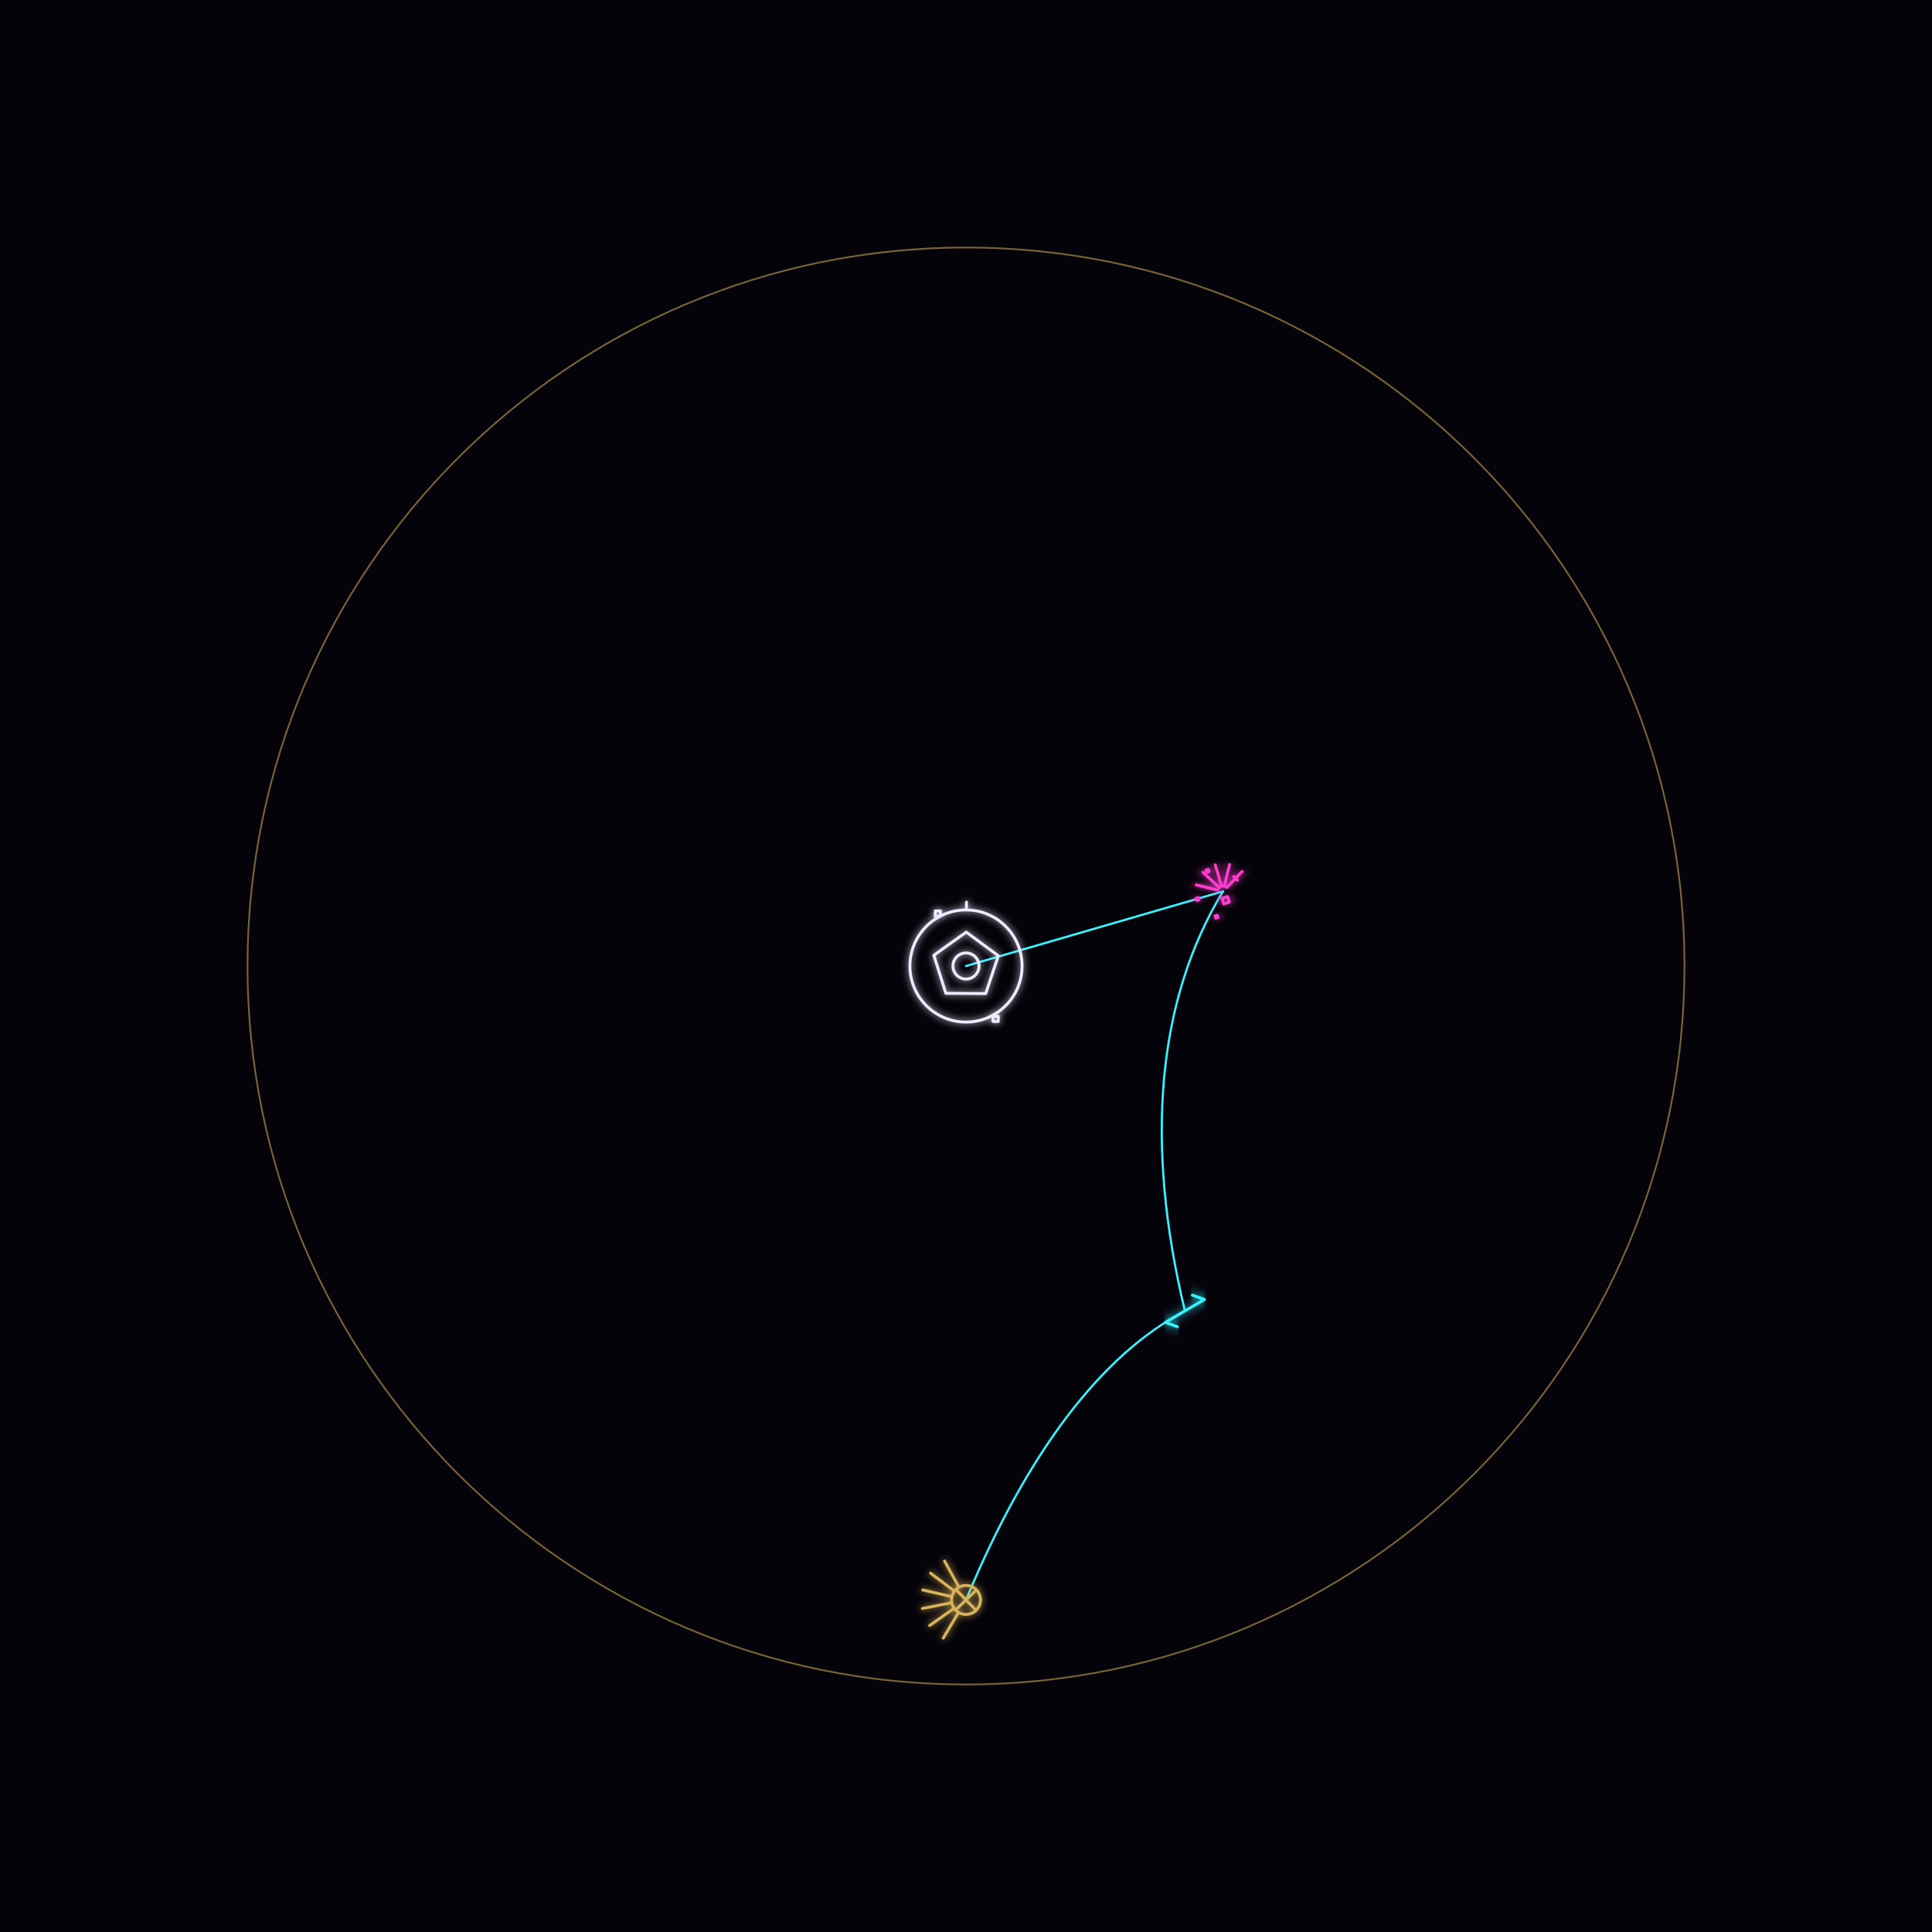
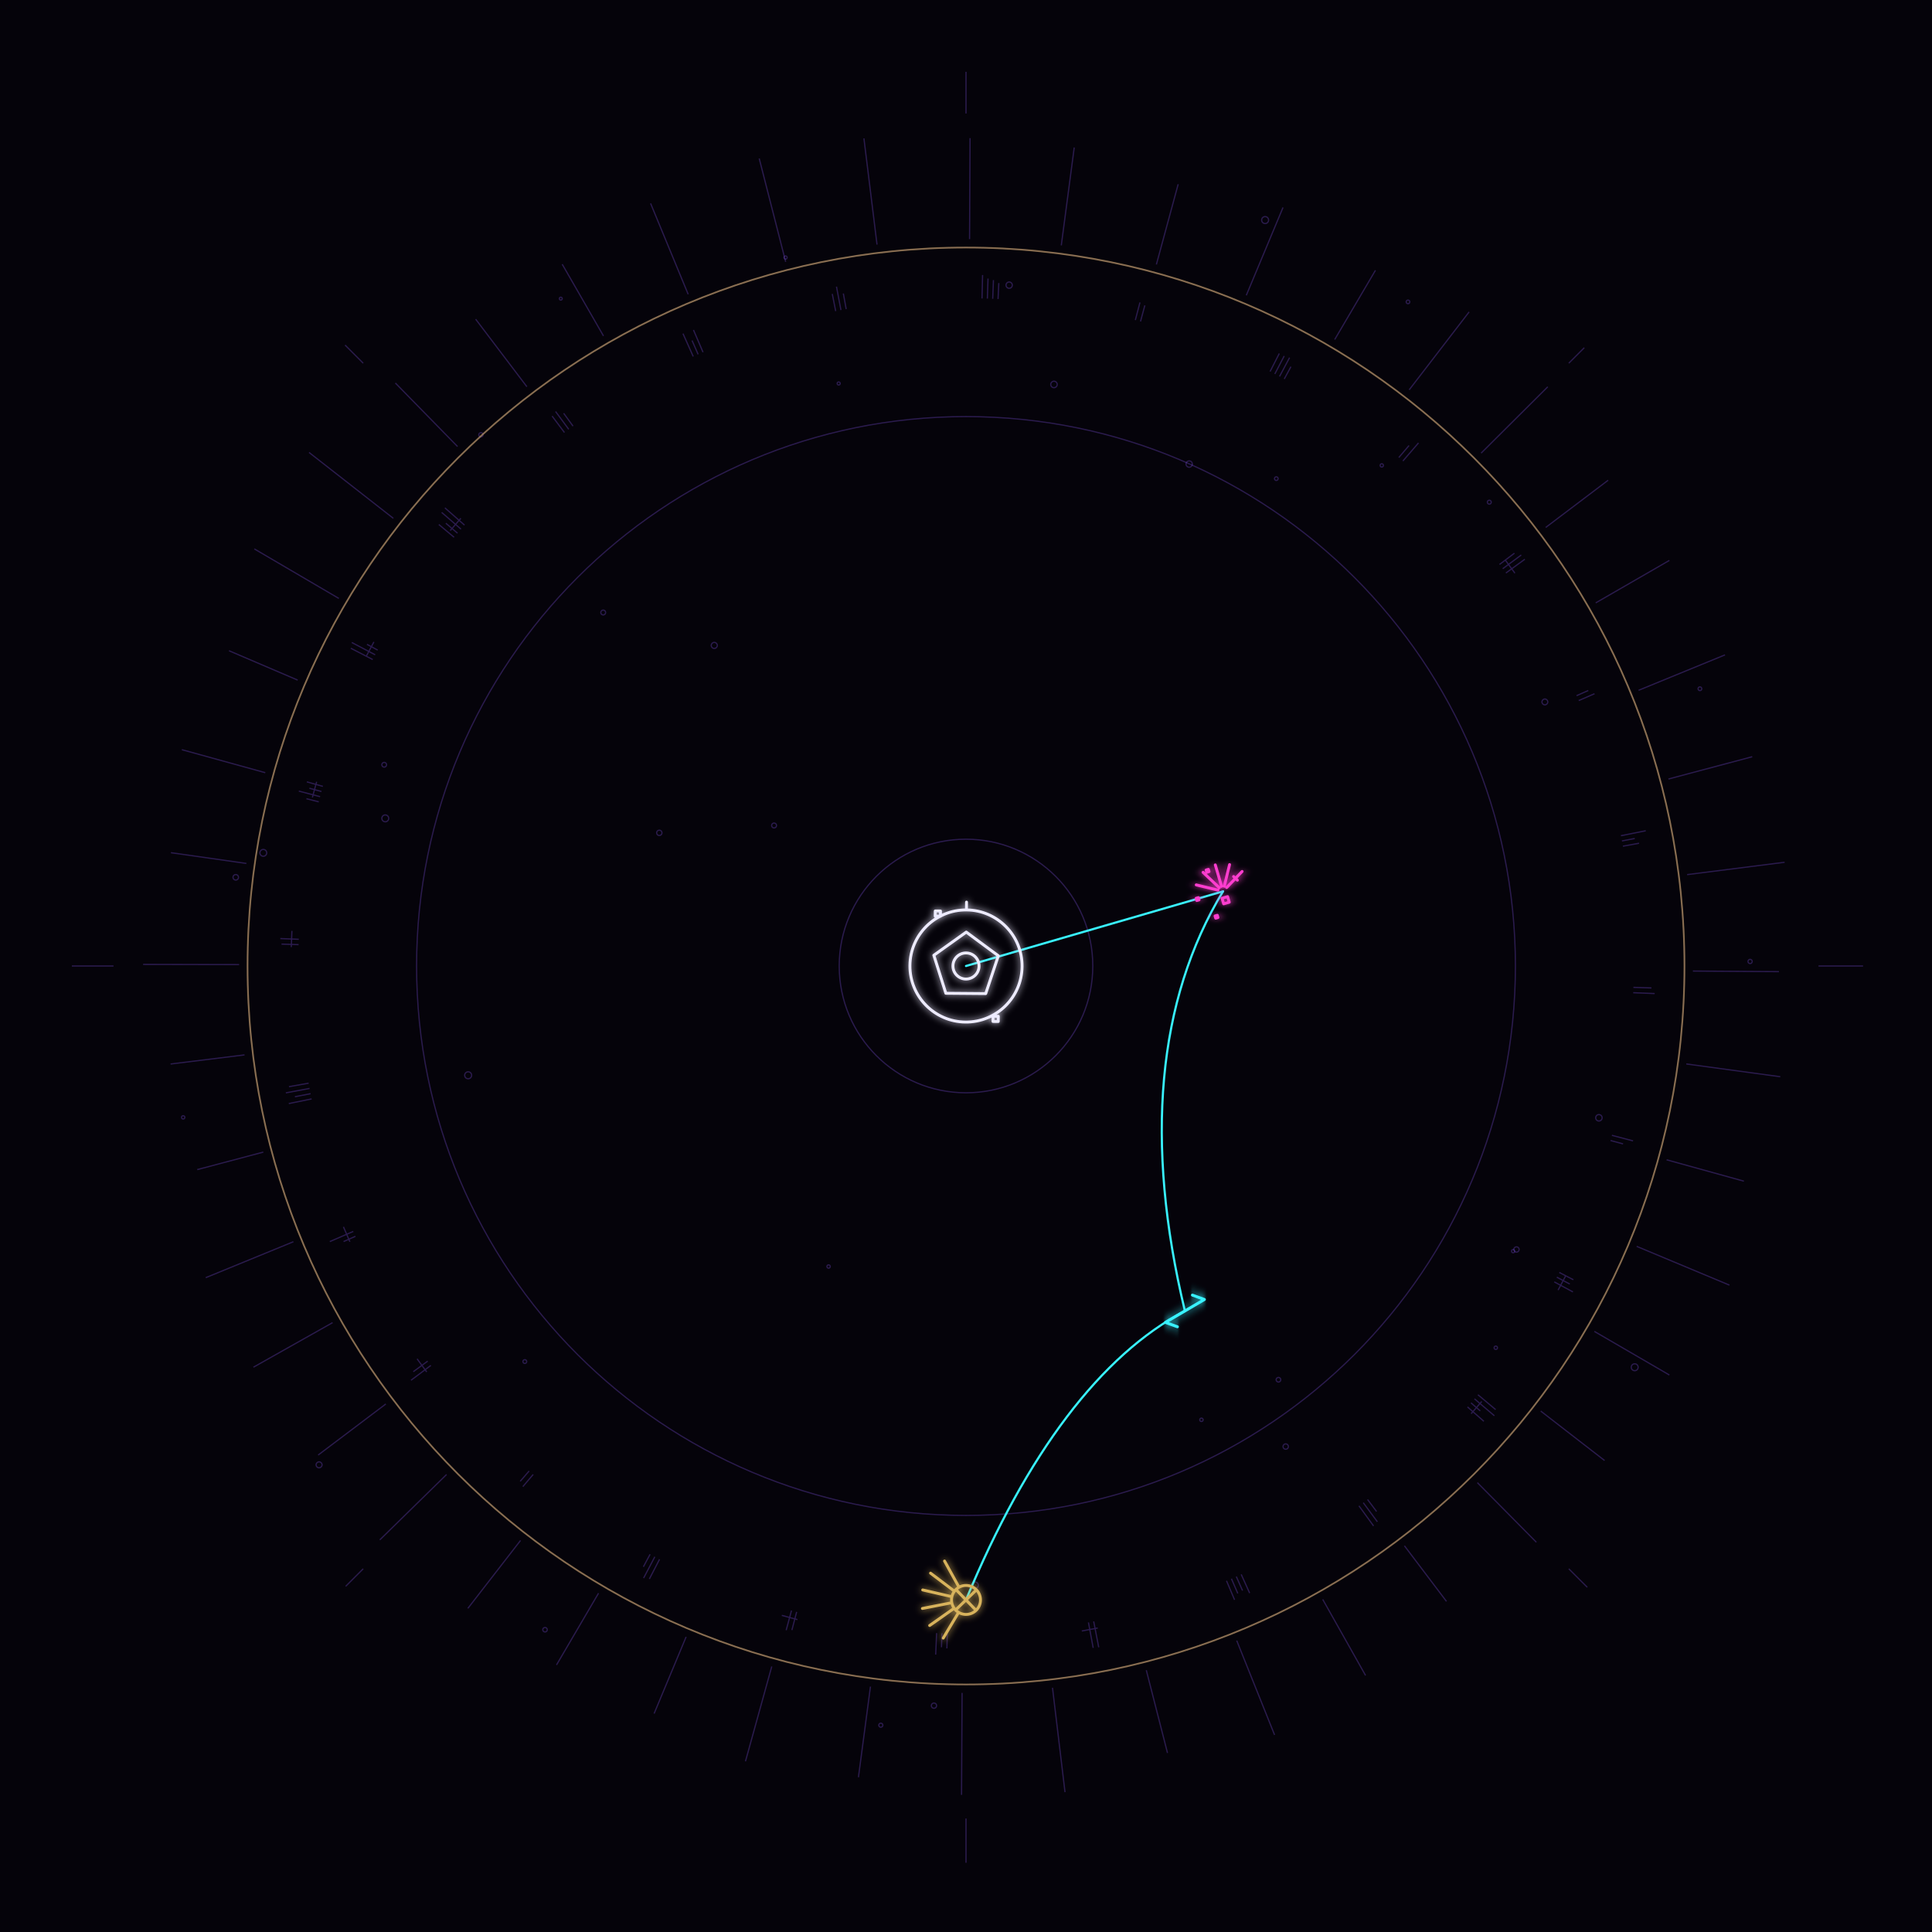
<svg xmlns="http://www.w3.org/2000/svg" viewBox="0 0 1600 1600" role="img">
  <defs>
    <filter id="sigil-glow" x="-30%" y="-30%" width="160%" height="160%">
      <feGaussianBlur stdDeviation="3" result="b" />
      <feMerge>
        <feMergeNode in="b" />
        <feMergeNode in="SourceGraphic" />
      </feMerge>
    </filter>
  </defs>
  <style>.sigil-node{fill:none;stroke-width:2.4;stroke-linecap:round;stroke-linejoin:round}.sigil-edge{fill:none;stroke-width:1.8;stroke-linecap:round}.sigil-region{fill:none;stroke-width:1.4}.sigil-boundary{fill:none;stroke:#D8B35C;stroke-width:1.4;stroke-opacity:0.55}.sigil-ornament{fill:none;stroke:#8E5CFF;stroke-opacity:0.28;stroke-width:1}.sigil-text{fill:#EDEBFF;font-family:ui-monospace,SFMono-Regular,Menlo,Consolas,monospace;font-size:15px;text-anchor:middle;dominant-baseline:middle}</style>
  <rect x="0" y="0" width="1600" height="1600" fill="#05030A" />
+   <g class="sigil-layer sigil-layer-guide-geometry">
+     <circle cx="800" cy="800" r="105" id="ornament-guide-0" class="sigil-ornament" stroke="#8E5CFF" />
+     <circle cx="800" cy="800" r="455" id="ornament-guide-1" class="sigil-ornament" stroke="#8E5CFF" />
+     <circle cx="800" cy="800" r="595" id="ornament-guide-2" class="sigil-ornament" stroke="#8E5CFF" />
+     <path d="M800 94L800 59.481" id="ornament-cardinal-0" class="sigil-ornament" stroke="#8E5CFF" />
+     <path d="M1299.217 300.783L1312.026 287.974" id="ornament-cardinal-1" class="sigil-ornament" stroke="#8E5CFF" />
+     <path d="M1506 800L1542.906 800" id="ornament-cardinal-2" class="sigil-ornament" stroke="#8E5CFF" />
+     <path d="M1299.217 1299.217L1314.492 1314.492" id="ornament-cardinal-3" class="sigil-ornament" stroke="#8E5CFF" />
+     <path d="M800 1506L800 1542.657" id="ornament-cardinal-4" class="sigil-ornament" stroke="#8E5CFF" />
+     <path d="M300.783 1299.217L286.287 1313.713" id="ornament-cardinal-5" class="sigil-ornament" stroke="#8E5CFF" />
+     <path d="M94 800L59.509 800" id="ornament-cardinal-6" class="sigil-ornament" stroke="#8E5CFF" />
+     <path d="M300.783 300.783L285.793 285.793" id="ornament-cardinal-7" class="sigil-ornament" stroke="#8E5CFF" />
+   </g>
+   <g class="sigil-layer sigil-layer-ornament-back">
+     <path d="M1401.985 804.182L1473.239 804.677" id="ornament-filament-0" class="sigil-ornament" stroke="#8E5CFF" />
+     <path d="M1396.51 881.119L1474.331 891.702" id="ornament-filament-1" class="sigil-ornament" stroke="#8E5CFF" />
+     <path d="M1380.213 960.49L1444.226 978.197" id="ornament-filament-2" class="sigil-ornament" stroke="#8E5CFF" />
+     <path d="M1355.426 1032.177L1432.22 1064.278" id="ornament-filament-3" class="sigil-ornament" stroke="#8E5CFF" />
+     <path d="M1320.409 1102.62L1382.467 1138.707" id="ornament-filament-4" class="sigil-ornament" stroke="#8E5CFF" />
+     <path d="M1275.97 1168.587L1328.844 1209.532" id="ornament-filament-5" class="sigil-ornament" stroke="#8E5CFF" />
+     <path d="M1223.492 1227.853L1272.341 1277.205" id="ornament-filament-6" class="sigil-ornament" stroke="#8E5CFF" />
+     <path d="M1163.099 1280.17L1197.897 1326.188" id="ornament-filament-7" class="sigil-ornament" stroke="#8E5CFF" />
+     <path d="M1095.412 1324.534L1130.88 1387.512" id="ornament-filament-8" class="sigil-ornament" stroke="#8E5CFF" />
+     <path d="M1024.21 1358.69L1055.545 1436.772" id="ornament-filament-9" class="sigil-ornament" stroke="#8E5CFF" />
+     <path d="M949.32 1383.187L966.871 1451.734" id="ornament-filament-10" class="sigil-ornament" stroke="#8E5CFF" />
+     <path d="M871.632 1397.723L881.993 1484.181" id="ornament-filament-11" class="sigil-ornament" stroke="#8E5CFF" />
+     <path d="M796.757 1401.991L796.302 1486.438" id="ornament-filament-12" class="sigil-ornament" stroke="#8E5CFF" />
+     <path d="M720.875 1396.777L710.923 1471.841" id="ornament-filament-13" class="sigil-ornament" stroke="#8E5CFF" />
+     <path d="M639.143 1380.111L617.366 1458.648" id="ornament-filament-14" class="sigil-ornament" stroke="#8E5CFF" />
+     <path d="M568.209 1355.587L541.703 1419.121" id="ornament-filament-15" class="sigil-ornament" stroke="#8E5CFF" />
+     <path d="M495.686 1319.42L460.884 1378.822" id="ornament-filament-16" class="sigil-ornament" stroke="#8E5CFF" />
+     <path d="M431.093 1275.722L387.451 1332" id="ornament-filament-17" class="sigil-ornament" stroke="#8E5CFF" />
+     <path d="M369.822 1221.13L314.522 1275.267" id="ornament-filament-18" class="sigil-ornament" stroke="#8E5CFF" />
+     <path d="M319.529 1162.701L263.48 1205.011" id="ornament-filament-19" class="sigil-ornament" stroke="#8E5CFF" />
+     <path d="M275.432 1095.351L209.896 1132.249" id="ornament-filament-20" class="sigil-ornament" stroke="#8E5CFF" />
+     <path d="M242.988 1028.346L170.369 1058.116" id="ornament-filament-21" class="sigil-ornament" stroke="#8E5CFF" />
+     <path d="M218.064 954.125L163.356 968.614" id="ornament-filament-22" class="sigil-ornament" stroke="#8E5CFF" />
+     <path d="M202.518 873.619L141.279 881.164" id="ornament-filament-23" class="sigil-ornament" stroke="#8E5CFF" />
+     <path d="M198.001 798.82L118.514 798.664" id="ornament-filament-24" class="sigil-ornament" stroke="#8E5CFF" />
+     <path d="M204.021 715.069L141.562 706.169" id="ornament-filament-25" class="sigil-ornament" stroke="#8E5CFF" />
+     <path d="M219.678 639.904L150.631 620.856" id="ornament-filament-26" class="sigil-ornament" stroke="#8E5CFF" />
+     <path d="M246.517 563.229L189.68 538.915" id="ornament-filament-27" class="sigil-ornament" stroke="#8E5CFF" />
+     <path d="M280.628 495.604L210.645 454.588" id="ornament-filament-28" class="sigil-ornament" stroke="#8E5CFF" />
+     <path d="M325.717 429.245L255.932 374.693" id="ornament-filament-29" class="sigil-ornament" stroke="#8E5CFF" />
+     <path d="M378.902 369.791L327.429 317.205" id="ornament-filament-30" class="sigil-ornament" stroke="#8E5CFF" />
+     <path d="M436.33 320.262L393.914 264.309" id="ornament-filament-31" class="sigil-ornament" stroke="#8E5CFF" />
+     <path d="M499.775 278.206L465.599 218.807" id="ornament-filament-32" class="sigil-ornament" stroke="#8E5CFF" />
+     <path d="M569.916 243.704L538.794 168.459" id="ornament-filament-33" class="sigil-ornament" stroke="#8E5CFF" />
+     <path d="M650.657 216.819L628.741 131.236" id="ornament-filament-34" class="sigil-ornament" stroke="#8E5CFF" />
+     <path d="M726.307 202.528L715.461 114.595" id="ornament-filament-35" class="sigil-ornament" stroke="#8E5CFF" />
+     <path d="M802.949 198.007L803.359 114.381" id="ornament-filament-36" class="sigil-ornament" stroke="#8E5CFF" />
+     <path d="M878.918 203.195L889.632 122.17" id="ornament-filament-37" class="sigil-ornament" stroke="#8E5CFF" />
+     <path d="M957.676 219.016L975.709 152.569" id="ornament-filament-38" class="sigil-ornament" stroke="#8E5CFF" />
+     <path d="M1032.141 244.559L1062.547 171.805" id="ornament-filament-39" class="sigil-ornament" stroke="#8E5CFF" />
+     <path d="M1105.347 281.187L1139.082 223.867" id="ornament-filament-40" class="sigil-ornament" stroke="#8E5CFF" />
+     <path d="M1167.04 322.836L1216.658 258.331" id="ornament-filament-41" class="sigil-ornament" stroke="#8E5CFF" />
+     <path d="M1226.617 375.263L1281.805 320.318" id="ornament-filament-42" class="sigil-ornament" stroke="#8E5CFF" />
+     <path d="M1280.102 436.812L1331.792 397.709" id="ornament-filament-43" class="sigil-ornament" stroke="#8E5CFF" />
+     <path d="M1321.507 499.277L1382.496 464.108" id="ornament-filament-44" class="sigil-ornament" stroke="#8E5CFF" />
+     <path d="M1357.017 571.667L1428.584 542.33" id="ornament-filament-45" class="sigil-ornament" stroke="#8E5CFF" />
+     <path d="M1381.743 645.147L1451.121 626.679" id="ornament-filament-46" class="sigil-ornament" stroke="#8E5CFF" />
+     <path d="M1397.224 724.318L1477.937 714.09" id="ornament-filament-47" class="sigil-ornament" stroke="#8E5CFF" />
+     <path d="M1352.717 817.693L1367.662 818.171M1352.558 822.114L1370.324 822.825" id="ornament-rune-0" class="sigil-ornament" stroke="#8E5CFF" />
+     <path d="M1334.922 940.24L1352.431 944.831M1333.783 944.515L1344.158 947.324" id="ornament-rune-1" class="sigil-ornament" stroke="#8E5CFF" />
+     <path d="M1291.323 1053.792L1302.977 1059.812M1289.277 1057.715L1300.048 1063.388M1287.2 1061.621L1302.625 1069.904M1296.654 1056.546L1290.354 1068.391" id="ornament-rune-2" class="sigil-ornament" stroke="#8E5CFF" />
+     <path d="M1223.954 1155.066L1238.626 1167.354M1221.1 1158.446L1237.571 1172.466M1218.219 1161.804L1225.89 1168.44M1215.311 1165.138L1228.859 1177.049M1227.115 1160.63L1218.338 1170.776" id="ornament-rune-3" class="sigil-ornament" stroke="#8E5CFF" />
+     <path d="M1132.55 1241.836L1140.02 1251.761M1129.005 1244.482L1140.693 1260.273M1125.439 1247.1L1137.527 1263.707" id="ornament-rune-4" class="sigil-ornament" stroke="#8E5CFF" />
+     <path d="M1027.912 1303.85L1034.905 1319.31M1023.874 1305.657L1029.004 1317.245M1019.822 1307.432L1025.089 1319.591M1015.755 1309.175L1022.426 1324.917" id="ornament-rune-5" class="sigil-ornament" stroke="#8E5CFF" />
+     <path d="M905.742 1342.796L909.913 1364.211M901.396 1343.625L905.328 1364.703M909.083 1348.254L895.895 1350.713" id="ornament-rune-6" class="sigil-ornament" stroke="#8E5CFF" />
+     <path d="M784.518 1352.783L784.172 1365.127M780.096 1352.642L779.68 1364.198M775.676 1352.465L774.892 1370.268" id="ornament-rune-7" class="sigil-ornament" stroke="#8E5CFF" />
+     <path d="M659.76 1334.922L655.815 1349.969M655.485 1333.783L651.077 1350.063M660.402 1341.289L647.452 1337.783" id="ornament-rune-8" class="sigil-ornament" stroke="#8E5CFF" />
+     <path d="M546.208 1291.323L537.791 1307.618M542.285 1289.277L533.003 1306.9M538.379 1287.2L532.811 1297.568" id="ornament-rune-9" class="sigil-ornament" stroke="#8E5CFF" />
+     <path d="M441.554 1221.1L432.983 1231.169M438.196 1218.219L430.818 1226.747" id="ornament-rune-10" class="sigil-ornament" stroke="#8E5CFF" />
+     <path d="M356.837 1130.78L340.385 1143.061M354.205 1127.225L342.274 1135.983M353.37 1136.159L345.432 1125.344" id="ornament-rune-11" class="sigil-ornament" stroke="#8E5CFF" />
+     <path d="M294.343 1023.874L284.52 1028.223M292.568 1019.822L273.132 1028.241M289.766 1028.346L284.433 1016.036" id="ornament-rune-12" class="sigil-ornament" stroke="#8E5CFF" />
+     <path d="M258.067 910.081L239.179 913.917M257.204 905.742L244.231 908.269M256.375 901.396L236.727 905.061M255.582 897.044L239.333 899.94" id="ornament-rune-13" class="sigil-ornament" stroke="#8E5CFF" />
+     <path d="M247.283 782.307L233.147 781.855M247.442 777.886L232.163 777.274M241.219 784.35L241.756 770.945" id="ornament-rune-14" class="sigil-ornament" stroke="#8E5CFF" />
+     <path d="M263.973 664.043L253.761 661.453M265.078 659.76L247.471 655.144M266.217 655.485L256.228 652.78M267.39 651.219L254.107 647.509M258.711 660.402L262.217 647.452" id="ornament-rune-15" class="sigil-ornament" stroke="#8E5CFF" />
+     <path d="M308.677 546.208L290.566 536.852M310.723 542.285L291.341 532.076M312.8 538.379L303.907 533.604M303.346 543.454L309.646 531.609" id="ornament-rune-16" class="sigil-ornament" stroke="#8E5CFF" />
+     <path d="M376.046 444.934L363.41 434.351M378.9 441.554L369.235 433.327M381.781 438.196L365.788 424.361M384.689 434.862L368.457 420.592M372.885 439.37L381.662 429.224" id="ornament-rune-17" class="sigil-ornament" stroke="#8E5CFF" />
+     <path d="M467.45 358.164L457.216 344.567M470.995 355.518L460.107 340.809M474.561 352.9L466.818 342.262" id="ornament-rune-18" class="sigil-ornament" stroke="#8E5CFF" />
+     <path d="M574.105 295.242L565.617 276.276M578.15 293.451L573.123 281.972M582.21 291.693L574.312 273.259" id="ornament-rune-19" class="sigil-ornament" stroke="#8E5CFF" />
+     <path d="M692.088 257.631L689.259 243.413M696.43 256.785L692.734 237.4M700.779 255.974L698.429 243.087" id="ornament-rune-20" class="sigil-ornament" stroke="#8E5CFF" />
+     <path d="M813.271 247.159L813.736 227.767M817.693 247.283L818.224 230.704M822.114 247.442L822.733 231.972M826.534 247.637L827.169 234.418" id="ornament-rune-21" class="sigil-ornament" stroke="#8E5CFF" />
+     <path d="M940.24 265.078L944.069 250.474M944.515 266.217L948.116 252.917" id="ornament-rune-22" class="sigil-ornament" stroke="#8E5CFF" />
+     <path d="M1051.825 307.666L1059.452 292.754M1055.756 309.696L1063.523 294.805M1059.67 311.758L1067.959 296.172M1063.567 313.851L1069.081 303.681" id="ornament-rune-23" class="sigil-ornament" stroke="#8E5CFF" />
+     <path d="M1158.446 378.9L1166.9 368.968M1161.804 381.781L1174.737 366.831" id="ornament-rune-24" class="sigil-ornament" stroke="#8E5CFF" />
+     <path d="M1241.836 467.45L1254.188 458.153M1244.482 470.995L1259.819 459.643M1247.1 474.561L1262.814 463.123M1246.63 463.841L1254.568 474.656" id="ornament-rune-25" class="sigil-ornament" stroke="#8E5CFF" />
+     <path d="M1305.657 576.126L1315.366 571.828M1307.432 580.178L1320.519 574.509" id="ornament-rune-26" class="sigil-ornament" stroke="#8E5CFF" />
+     <path d="M1342.369 692.088L1362.94 687.995M1343.215 696.43L1353.822 694.408M1344.026 700.779L1357.398 698.341" id="ornament-rune-27" class="sigil-ornament" stroke="#8E5CFF" />
+     <circle cx="499.557" cy="507.254" r="2.017" id="ornament-dot-87" class="sigil-ornament" stroke="#8E5CFF" />
+     <circle cx="1047.714" cy="182.248" r="2.88" id="ornament-dot-88" class="sigil-ornament" stroke="#8E5CFF" />
+     <circle cx="1407.799" cy="570.398" r="1.545" id="ornament-dot-89" class="sigil-ornament" stroke="#8E5CFF" />
+     <circle cx="218.054" cy="706.291" r="2.83" id="ornament-dot-90" class="sigil-ornament" stroke="#8E5CFF" />
+     <circle cx="451.355" cy="1349.661" r="1.862" id="ornament-dot-91" class="sigil-ornament" stroke="#8E5CFF" />
+     <circle cx="195.243" cy="726.547" r="2.298" id="ornament-dot-92" class="sigil-ornament" stroke="#8E5CFF" />
+     <circle cx="546.012" cy="689.719" r="2.214" id="ornament-dot-93" class="sigil-ornament" stroke="#8E5CFF" />
+     <circle cx="807.572" cy="1312.798" r="2.658" id="ornament-dot-94" class="sigil-ornament" stroke="#8E5CFF" />
+     <circle cx="1056.979" cy="396.379" r="1.519" id="ornament-dot-95" class="sigil-ornament" stroke="#8E5CFF" />
+     <circle cx="1353.792" cy="1132.296" r="2.861" id="ornament-dot-96" class="sigil-ornament" stroke="#8E5CFF" />
+     <circle cx="650.553" cy="213.273" r="1.336" id="ornament-dot-97" class="sigil-ornament" stroke="#8E5CFF" />
+     <circle cx="1233.375" cy="415.884" r="1.632" id="ornament-dot-98" class="sigil-ornament" stroke="#8E5CFF" />
+     <circle cx="694.575" cy="317.581" r="1.272" id="ornament-dot-99" class="sigil-ornament" stroke="#8E5CFF" />
+     <circle cx="1238.756" cy="1116.163" r="1.408" id="ornament-dot-100" class="sigil-ornament" stroke="#8E5CFF" />
+     <circle cx="398.281" cy="360.069" r="1.795" id="ornament-dot-101" class="sigil-ornament" stroke="#8E5CFF" />
+     <circle cx="591.524" cy="534.501" r="2.516" id="ornament-dot-102" class="sigil-ornament" stroke="#8E5CFF" />
+     <circle cx="319.066" cy="677.73" r="2.845" id="ornament-dot-103" class="sigil-ornament" stroke="#8E5CFF" />
+     <circle cx="1058.77" cy="1142.642" r="1.923" id="ornament-dot-104" class="sigil-ornament" stroke="#8E5CFF" />
+     <circle cx="1255.882" cy="1034.767" r="2.208" id="ornament-dot-105" class="sigil-ornament" stroke="#8E5CFF" />
+     <circle cx="1253.113" cy="1036.153" r="1.339" id="ornament-dot-106" class="sigil-ornament" stroke="#8E5CFF" />
+     <circle cx="729.456" cy="1428.733" r="1.688" id="ornament-dot-107" class="sigil-ornament" stroke="#8E5CFF" />
+     <circle cx="1279.39" cy="581.309" r="2.418" id="ornament-dot-108" class="sigil-ornament" stroke="#8E5CFF" />
+     <circle cx="434.622" cy="1127.58" r="1.573" id="ornament-dot-109" class="sigil-ornament" stroke="#8E5CFF" />
+     <circle cx="151.702" cy="925.361" r="1.375" id="ornament-dot-110" class="sigil-ornament" stroke="#8E5CFF" />
+     <circle cx="1166.042" cy="250.016" r="1.509" id="ornament-dot-111" class="sigil-ornament" stroke="#8E5CFF" />
+     <circle cx="264.247" cy="1213.105" r="2.471" id="ornament-dot-112" class="sigil-ornament" stroke="#8E5CFF" />
+     <circle cx="387.705" cy="890.508" r="2.891" id="ornament-dot-113" class="sigil-ornament" stroke="#8E5CFF" />
+     <circle cx="1064.777" cy="1197.982" r="2.237" id="ornament-dot-114" class="sigil-ornament" stroke="#8E5CFF" />
+     <circle cx="1449.358" cy="796.239" r="1.754" id="ornament-dot-115" class="sigil-ornament" stroke="#8E5CFF" />
+     <circle cx="835.749" cy="236.15" r="2.607" id="ornament-dot-116" class="sigil-ornament" stroke="#8E5CFF" />
+     <circle cx="686.209" cy="1048.882" r="1.394" id="ornament-dot-117" class="sigil-ornament" stroke="#8E5CFF" />
+     <circle cx="641.056" cy="683.637" r="2.04" id="ornament-dot-118" class="sigil-ornament" stroke="#8E5CFF" />
+     <circle cx="773.473" cy="1412.548" r="2.191" id="ornament-dot-119" class="sigil-ornament" stroke="#8E5CFF" />
+     <circle cx="318.174" cy="633.335" r="1.969" id="ornament-dot-120" class="sigil-ornament" stroke="#8E5CFF" />
+     <circle cx="1144.324" cy="385.436" r="1.375" id="ornament-dot-121" class="sigil-ornament" stroke="#8E5CFF" />
+     <circle cx="464.418" cy="247.323" r="1.209" id="ornament-dot-122" class="sigil-ornament" stroke="#8E5CFF" />
+     <circle cx="984.835" cy="384.313" r="2.617" id="ornament-dot-123" class="sigil-ornament" stroke="#8E5CFF" />
+     <circle cx="994.976" cy="1175.836" r="1.407" id="ornament-dot-124" class="sigil-ornament" stroke="#8E5CFF" />
+     <circle cx="872.858" cy="318.388" r="2.683" id="ornament-dot-125" class="sigil-ornament" stroke="#8E5CFF" />
+     <circle cx="1324.145" cy="925.71" r="2.666" id="ornament-dot-126" class="sigil-ornament" stroke="#8E5CFF" />
+   </g>
  <g class="sigil-layer sigil-layer-semantic-regions">
    <circle cx="800" cy="800" r="595" id="boundary-host" class="sigil-boundary sigil-invocation-boundary" />
  </g>
  <g class="sigil-layer sigil-layer-semantic-edges">
    <path d="M800 800C839.337 788.571 911.712 767.545 1012.865 738.157" id="edge-e0_n0.0-_n1.0" class="sigil-edge sigil-edge-flow" stroke="#38F2FF" />
    <path d="M1012.865 738.157C958.387 827.816 947.65 945.968 981.288 1085.664" id="edge-e1_n1.0-_n2.0" class="sigil-edge sigil-edge-flow" stroke="#38F2FF" />
    <path d="M981.288 1085.664C911.949 1122.1 850.311 1203.475 800 1325" id="edge-e2_n2.0-_n3.0" class="sigil-edge sigil-edge-flow" stroke="#38F2FF" />
  </g>
  <g class="sigil-layer sigil-layer-semantic-nodes">
    <path d="M846.44 800C846.44 825.648 825.648 846.44 800 846.44C774.352 846.44 753.56 825.648 753.56 800C753.56 774.352 774.352 753.56 800 753.56C825.648 753.56 846.44 774.352 846.44 800M800 771.92L826.706 791.323L816.505 822.717L783.495 822.717L773.294 791.323ZM810.8 800C810.8 805.965 805.965 810.8 800 810.8C794.035 810.8 789.2 805.965 789.2 800C789.2 794.035 794.035 789.2 800 789.2C805.965 789.2 810.8 794.035 810.8 800M800 753.56L800 747.08M774.184 754.636L778.504 754.636L778.504 758.956L774.184 758.956ZM822.743 841.416L827.063 841.416L827.063 845.736L822.743 845.736Z" id="node-n0" class="sigil-node sigil-node-source" stroke="#EDEBFF" filter="url(#sigil-glow)" transform="rotate(0.464 800 800)" />
    <path d="M1009.118 736.007L993.088 726.812M1010.7 734.419L1001.437 718.428M1012.865 733.837L1012.865 715.357M1015.03 734.419L1024.293 718.428M1016.612 736.007L1032.642 726.812M1024.698 728.879L1026.847 732.627M1010.465 743.437L1015.265 743.437L1015.265 748.237L1010.465 748.237ZM1004.403 717.308L1006.323 717.308L1006.323 719.228L1004.403 719.228ZM989.873 737.432L991.793 737.432L991.793 739.352L989.873 739.352ZM1000.787 755.882L1002.707 755.882L1002.707 757.802L1000.787 757.802Z" id="node-n1" class="sigil-node sigil-node-scatter" stroke="#FF3CCF" filter="url(#sigil-glow)" transform="rotate(-16.328 1012.865 738.157)" />
    <path d="M981.288 1066.944L981.288 1104.384M973.128 1073.664L981.288 1066.944M989.448 1097.664L981.288 1104.384" id="node-n2" class="sigil-node sigil-node-stage" stroke="#38F2FF" filter="url(#sigil-glow)" transform="rotate(59.571 981.288 1085.664)" />
    <path d="M831.921 1343.311L810.409 1330.971M821.681 1354.735L807.07 1334.696M807.671 1360.992L802.502 1336.736M792.329 1360.992L797.498 1336.736M778.319 1354.735L792.93 1334.696M768.079 1343.311L789.591 1330.971M812 1325C812 1331.627 806.627 1337 800 1337C793.373 1337 788 1331.627 788 1325C788 1318.373 793.373 1313 800 1313C806.627 1313 812 1318.373 812 1325M791.6 1316.6L808.4 1333.4M808.4 1316.6L791.6 1333.4" id="node-n3" class="sigil-node sigil-node-collect" stroke="#D8B35C" filter="url(#sigil-glow)" transform="rotate(90.971 800 1325)" />
  </g>
</svg>
